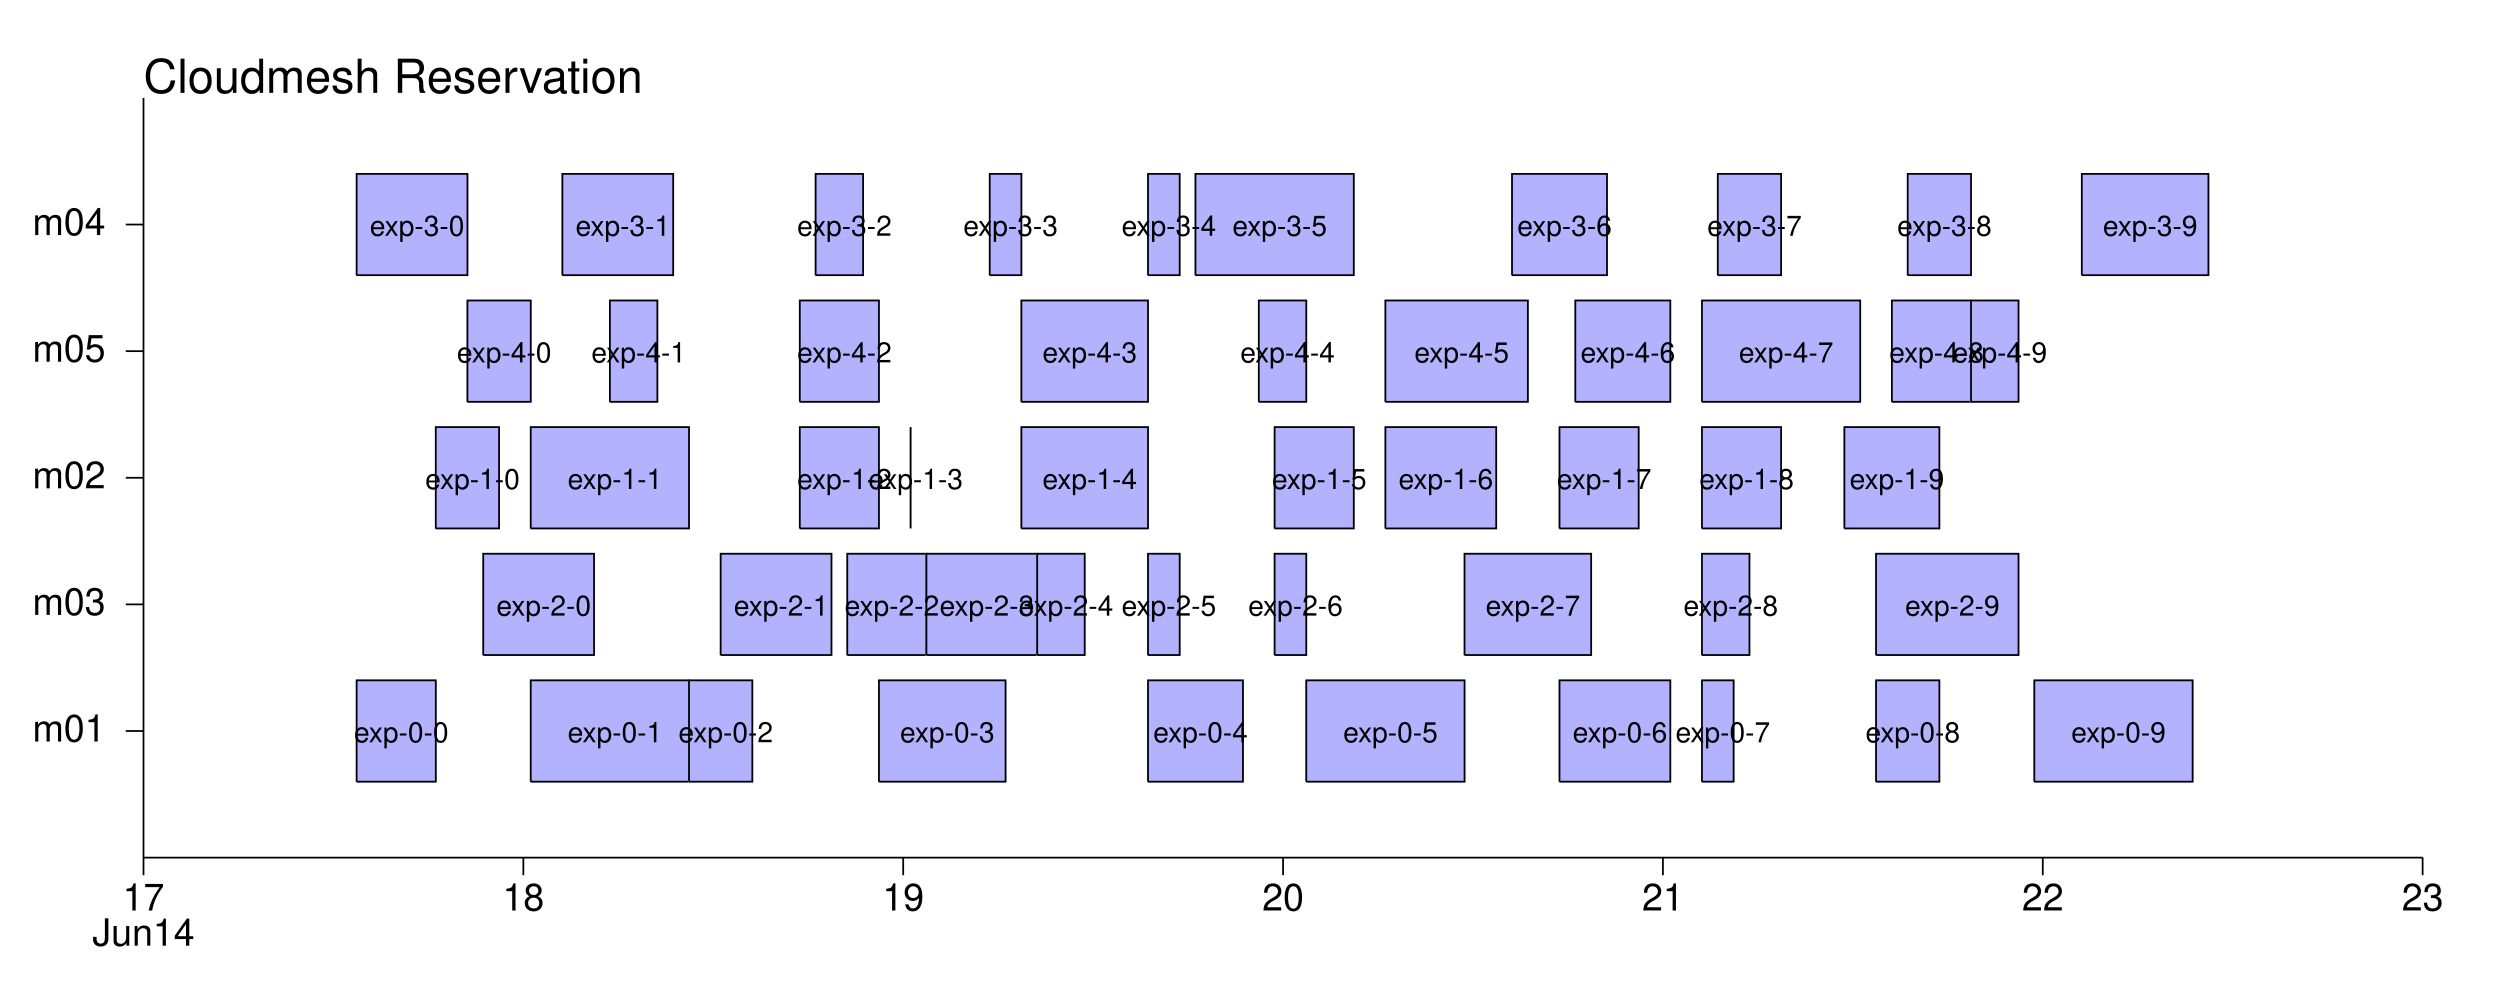
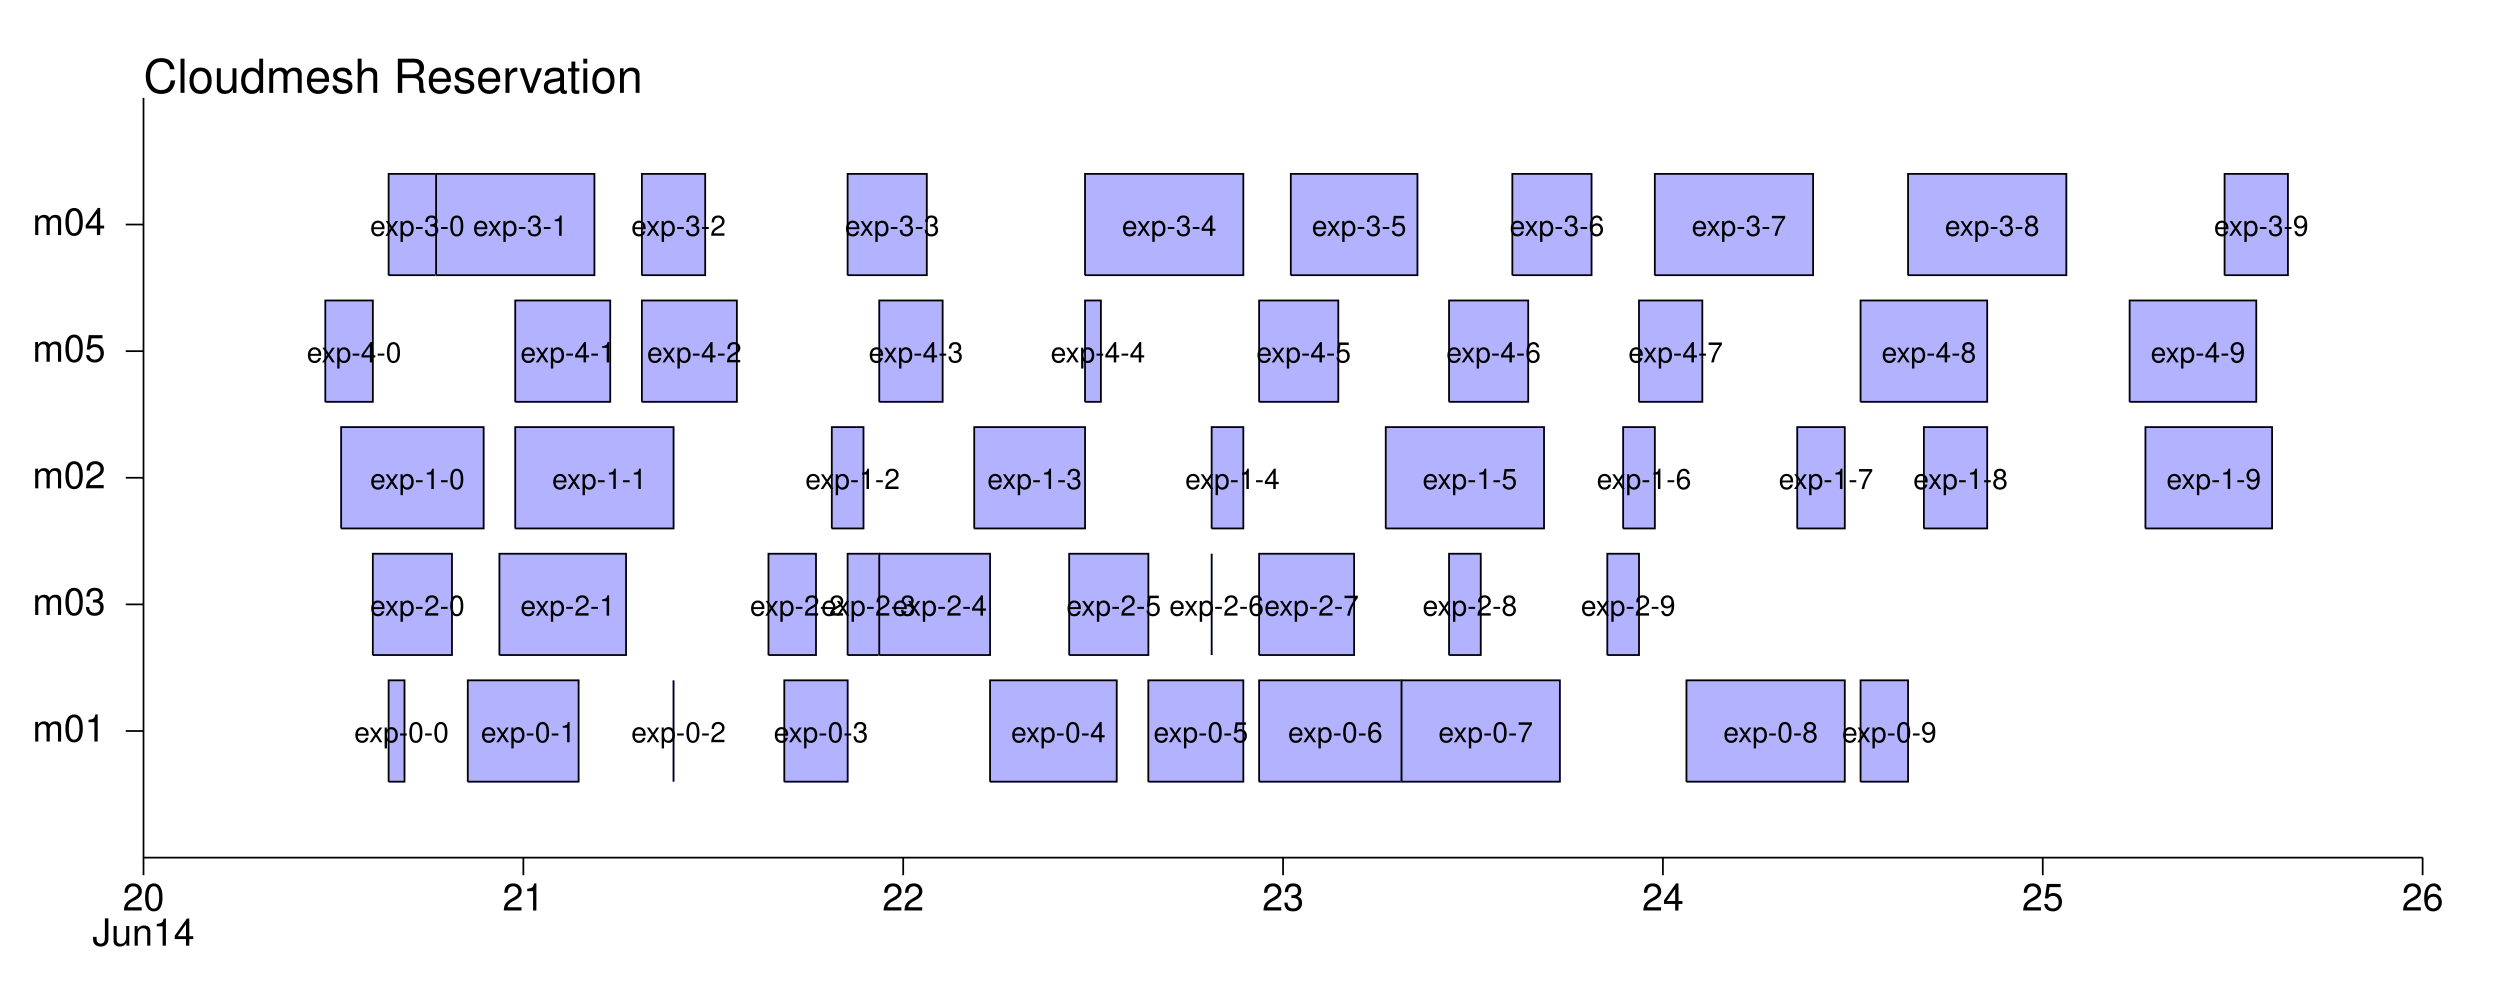
<svg xmlns="http://www.w3.org/2000/svg" viewBox="0 0 710.80 283.28">
  <g transform="translate(-31.20,-260.16)">
    <g style="fill:#000000;stroke:#000000;font-family:Helvetica;">
      <g style="stroke-width:0.6;font-size:10pt;text-anchor:start;">
        <text x="72.00" y="286.56" stroke="none">Cloudmesh Reservation</text>
      </g>
      <g style="stroke-width:0.6;font-size:8pt;text-anchor:middle;">
-         <text x="72.00" y="519.04" stroke="none">17</text>
+         <text x="72.00" y="519.04" stroke="none">20</text>
        <text x="72.00" y="529.04" stroke="none">Jun14</text>
      </g>
      <g style="stroke-width:0.5;font-size:8pt;text-anchor:middle;">
        <path d="M72 509l0 -5.04" fill="none" />
-         <text x="180.00" y="519.04" stroke="none">18</text>
+         <text x="180.00" y="519.04" stroke="none">21</text>
        <path d="M180 509l0 -5.04" fill="none" />
-         <text x="288.00" y="519.04" stroke="none">19</text>
+         <text x="288.00" y="519.04" stroke="none">22</text>
        <path d="M288 509l0 -5.04" fill="none" />
-         <text x="396.00" y="519.04" stroke="none">20</text>
+         <text x="396.00" y="519.04" stroke="none">23</text>
        <path d="M396 509l0 -5.04" fill="none" />
-         <text x="504.00" y="519.04" stroke="none">21</text>
+         <text x="504.00" y="519.04" stroke="none">24</text>
        <path d="M504 509l0 -5.04" fill="none" />
-         <text x="612.00" y="519.04" stroke="none">22</text>
+         <text x="612.00" y="519.04" stroke="none">25</text>
        <path d="M612 509l0 -5.04" fill="none" />
-         <text x="720.00" y="519.04" stroke="none">23</text>
+         <text x="720.00" y="519.04" stroke="none">26</text>
        <path d="M720 509l0 -5.04" fill="none" />
        <path d="M72 504l648 0" fill="none" />
      </g>
      <g style="stroke-width:0.5;font-size:8pt;text-anchor:end;">
        <text x="61.20" y="327.00" stroke="none">m04</text>
        <path d="M66.96 324l5.04 0" fill="none" />
        <text x="61.20" y="363.00" stroke="none">m05</text>
        <path d="M66.96 360l5.04 0" fill="none" />
        <text x="61.20" y="399.00" stroke="none">m02</text>
        <path d="M66.96 396l5.04 0" fill="none" />
        <text x="61.20" y="435.00" stroke="none">m03</text>
        <path d="M66.96 432l5.04 0" fill="none" />
        <text x="61.20" y="471.00" stroke="none">m01</text>
        <path d="M66.96 468l5.04 0" fill="none" />
        <path d="M72 504l0 -216" fill="none" />
-         <path d="M132.6 482.4l22.5 0l0 -28.8l-22.5 0z" fill="#b2b2ff" stroke="#b2b2ff" />
-         <path d="M132.6 482.4l22.5 0l0 -28.8l-22.5 0l0 28.8" fill="none" />
-         <path d="M182.1 482.4l45 0l0 -28.8l-45 0z" fill="#b2b2ff" stroke="#b2b2ff" />
-         <path d="M182.1 482.4l45 0l0 -28.8l-45 0l0 28.8" fill="none" />
-         <path d="M227.1 482.4l18 0l0 -28.8l-18 0z" fill="#b2b2ff" stroke="#b2b2ff" />
-         <path d="M227.1 482.4l18 0l0 -28.8l-18 0l0 28.8" fill="none" />
-         <path d="M281.1 482.4l36 0l0 -28.8l-36 0z" fill="#b2b2ff" stroke="#b2b2ff" />
-         <path d="M281.1 482.4l36 0l0 -28.8l-36 0l0 28.8" fill="none" />
-         <path d="M357.6 482.4l27 0l0 -28.8l-27 0z" fill="#b2b2ff" stroke="#b2b2ff" />
-         <path d="M357.6 482.4l27 0l0 -28.8l-27 0l0 28.8" fill="none" />
-         <path d="M402.6 482.4l45 0l0 -28.8l-45 0z" fill="#b2b2ff" stroke="#b2b2ff" />
-         <path d="M402.6 482.4l45 0l0 -28.8l-45 0l0 28.8" fill="none" />
-         <path d="M474.6 482.4l31.5 0l0 -28.8l-31.5 0z" fill="#b2b2ff" stroke="#b2b2ff" />
-         <path d="M474.6 482.4l31.5 0l0 -28.8l-31.5 0l0 28.8" fill="none" />
-         <path d="M515.1 482.4l9 0l0 -28.8l-9 0z" fill="#b2b2ff" stroke="#b2b2ff" />
-         <path d="M515.1 482.4l9 0l0 -28.8l-9 0l0 28.8" fill="none" />
-         <path d="M564.6 482.4l18 0l0 -28.8l-18 0z" fill="#b2b2ff" stroke="#b2b2ff" />
-         <path d="M564.6 482.4l18 0l0 -28.8l-18 0l0 28.8" fill="none" />
-         <path d="M609.6 482.4l45 0l0 -28.8l-45 0z" fill="#b2b2ff" stroke="#b2b2ff" />
-         <path d="M609.6 482.4l45 0l0 -28.8l-45 0l0 28.8" fill="none" />
-         <path d="M155.1 410.4l18 0l0 -28.8l-18 0z" fill="#b2b2ff" stroke="#b2b2ff" />
-         <path d="M155.1 410.4l18 0l0 -28.8l-18 0l0 28.8" fill="none" />
-         <path d="M182.1 410.4l45 0l0 -28.8l-45 0z" fill="#b2b2ff" stroke="#b2b2ff" />
-         <path d="M182.1 410.4l45 0l0 -28.8l-45 0l0 28.8" fill="none" />
-         <path d="M258.6 410.4l22.5 0l0 -28.8l-22.5 0z" fill="#b2b2ff" stroke="#b2b2ff" />
-         <path d="M258.6 410.4l22.5 0l0 -28.8l-22.5 0l0 28.8" fill="none" />
-         <path d="M290.1 410.4l0 0l0 -28.8l0 0z" fill="#b2b2ff" stroke="#b2b2ff" />
-         <path d="M290.1 410.4l0 0l0 -28.8l0 0l0 28.8" fill="none" />
-         <path d="M321.6 410.4l36 0l0 -28.8l-36 0z" fill="#b2b2ff" stroke="#b2b2ff" />
-         <path d="M321.6 410.4l36 0l0 -28.8l-36 0l0 28.8" fill="none" />
-         <path d="M393.6 410.4l22.5 0l0 -28.8l-22.5 0z" fill="#b2b2ff" stroke="#b2b2ff" />
-         <path d="M393.6 410.4l22.5 0l0 -28.8l-22.5 0l0 28.8" fill="none" />
-         <path d="M425.1 410.4l31.5 0l0 -28.8l-31.5 0z" fill="#b2b2ff" stroke="#b2b2ff" />
-         <path d="M425.1 410.4l31.5 0l0 -28.8l-31.5 0l0 28.8" fill="none" />
-         <path d="M474.6 410.4l22.5 0l0 -28.8l-22.5 0z" fill="#b2b2ff" stroke="#b2b2ff" />
-         <path d="M474.6 410.4l22.5 0l0 -28.8l-22.5 0l0 28.8" fill="none" />
-         <path d="M515.1 410.4l22.5 0l0 -28.8l-22.5 0z" fill="#b2b2ff" stroke="#b2b2ff" />
-         <path d="M515.1 410.4l22.5 0l0 -28.8l-22.5 0l0 28.8" fill="none" />
-         <path d="M555.6 410.4l27 0l0 -28.8l-27 0z" fill="#b2b2ff" stroke="#b2b2ff" />
-         <path d="M555.6 410.4l27 0l0 -28.8l-27 0l0 28.8" fill="none" />
-         <path d="M168.6 446.4l31.5 0l0 -28.8l-31.5 0z" fill="#b2b2ff" stroke="#b2b2ff" />
-         <path d="M168.6 446.4l31.5 0l0 -28.8l-31.5 0l0 28.8" fill="none" />
-         <path d="M236.1 446.4l31.5 0l0 -28.8l-31.5 0z" fill="#b2b2ff" stroke="#b2b2ff" />
-         <path d="M236.1 446.4l31.5 0l0 -28.8l-31.5 0l0 28.8" fill="none" />
-         <path d="M272.1 446.4l22.5 0l0 -28.8l-22.5 0z" fill="#b2b2ff" stroke="#b2b2ff" />
-         <path d="M272.1 446.4l22.5 0l0 -28.8l-22.5 0l0 28.8" fill="none" />
-         <path d="M294.6 446.4l31.5 0l0 -28.8l-31.5 0z" fill="#b2b2ff" stroke="#b2b2ff" />
-         <path d="M294.6 446.4l31.5 0l0 -28.8l-31.5 0l0 28.8" fill="none" />
-         <path d="M326.1 446.4l13.5 0l0 -28.8l-13.5 0z" fill="#b2b2ff" stroke="#b2b2ff" />
-         <path d="M326.1 446.4l13.5 0l0 -28.8l-13.5 0l0 28.8" fill="none" />
-         <path d="M357.6 446.4l9 0l0 -28.8l-9 0z" fill="#b2b2ff" stroke="#b2b2ff" />
-         <path d="M357.6 446.4l9 0l0 -28.8l-9 0l0 28.8" fill="none" />
-         <path d="M393.6 446.4l9 0l0 -28.8l-9 0z" fill="#b2b2ff" stroke="#b2b2ff" />
-         <path d="M393.6 446.4l9 0l0 -28.8l-9 0l0 28.8" fill="none" />
-         <path d="M447.6 446.4l36 0l0 -28.8l-36 0z" fill="#b2b2ff" stroke="#b2b2ff" />
-         <path d="M447.6 446.4l36 0l0 -28.8l-36 0l0 28.8" fill="none" />
-         <path d="M515.1 446.4l13.5 0l0 -28.8l-13.5 0z" fill="#b2b2ff" stroke="#b2b2ff" />
-         <path d="M515.1 446.4l13.5 0l0 -28.8l-13.5 0l0 28.8" fill="none" />
-         <path d="M564.6 446.4l40.5 0l0 -28.8l-40.5 0z" fill="#b2b2ff" stroke="#b2b2ff" />
-         <path d="M564.6 446.4l40.5 0l0 -28.8l-40.5 0l0 28.8" fill="none" />
-         <path d="M132.6 338.4l31.5 0l0 -28.8l-31.5 0z" fill="#b2b2ff" stroke="#b2b2ff" />
-         <path d="M132.6 338.4l31.5 0l0 -28.8l-31.5 0l0 28.8" fill="none" />
-         <path d="M191.1 338.4l31.5 0l0 -28.8l-31.5 0z" fill="#b2b2ff" stroke="#b2b2ff" />
-         <path d="M191.1 338.4l31.5 0l0 -28.8l-31.5 0l0 28.8" fill="none" />
-         <path d="M263.1 338.4l13.5 0l0 -28.8l-13.5 0z" fill="#b2b2ff" stroke="#b2b2ff" />
-         <path d="M263.1 338.4l13.5 0l0 -28.8l-13.5 0l0 28.8" fill="none" />
-         <path d="M312.6 338.4l9 0l0 -28.8l-9 0z" fill="#b2b2ff" stroke="#b2b2ff" />
-         <path d="M312.6 338.4l9 0l0 -28.8l-9 0l0 28.8" fill="none" />
-         <path d="M357.6 338.4l9 0l0 -28.8l-9 0z" fill="#b2b2ff" stroke="#b2b2ff" />
-         <path d="M357.6 338.4l9 0l0 -28.8l-9 0l0 28.8" fill="none" />
-         <path d="M371.1 338.4l45 0l0 -28.8l-45 0z" fill="#b2b2ff" stroke="#b2b2ff" />
-         <path d="M371.1 338.4l45 0l0 -28.8l-45 0l0 28.8" fill="none" />
-         <path d="M461.1 338.4l27 0l0 -28.8l-27 0z" fill="#b2b2ff" stroke="#b2b2ff" />
-         <path d="M461.1 338.4l27 0l0 -28.8l-27 0l0 28.8" fill="none" />
-         <path d="M519.6 338.4l18 0l0 -28.8l-18 0z" fill="#b2b2ff" stroke="#b2b2ff" />
-         <path d="M519.6 338.4l18 0l0 -28.8l-18 0l0 28.8" fill="none" />
-         <path d="M573.6 338.4l18 0l0 -28.8l-18 0z" fill="#b2b2ff" stroke="#b2b2ff" />
-         <path d="M573.6 338.4l18 0l0 -28.8l-18 0l0 28.8" fill="none" />
-         <path d="M623.1 338.4l36 0l0 -28.8l-36 0z" fill="#b2b2ff" stroke="#b2b2ff" />
-         <path d="M623.1 338.4l36 0l0 -28.8l-36 0l0 28.8" fill="none" />
-         <path d="M164.1 374.4l18 0l0 -28.8l-18 0z" fill="#b2b2ff" stroke="#b2b2ff" />
-         <path d="M164.1 374.4l18 0l0 -28.8l-18 0l0 28.8" fill="none" />
-         <path d="M204.6 374.4l13.5 0l0 -28.8l-13.5 0z" fill="#b2b2ff" stroke="#b2b2ff" />
-         <path d="M204.6 374.4l13.5 0l0 -28.8l-13.5 0l0 28.8" fill="none" />
-         <path d="M258.6 374.4l22.5 0l0 -28.8l-22.5 0z" fill="#b2b2ff" stroke="#b2b2ff" />
-         <path d="M258.6 374.4l22.5 0l0 -28.8l-22.5 0l0 28.8" fill="none" />
-         <path d="M321.6 374.4l36 0l0 -28.8l-36 0z" fill="#b2b2ff" stroke="#b2b2ff" />
-         <path d="M321.6 374.4l36 0l0 -28.8l-36 0l0 28.8" fill="none" />
-         <path d="M389.1 374.4l13.5 0l0 -28.8l-13.5 0z" fill="#b2b2ff" stroke="#b2b2ff" />
-         <path d="M389.1 374.4l13.5 0l0 -28.8l-13.5 0l0 28.8" fill="none" />
-         <path d="M425.1 374.4l40.5 0l0 -28.8l-40.5 0z" fill="#b2b2ff" stroke="#b2b2ff" />
-         <path d="M425.1 374.4l40.5 0l0 -28.8l-40.5 0l0 28.8" fill="none" />
-         <path d="M479.1 374.4l27 0l0 -28.8l-27 0z" fill="#b2b2ff" stroke="#b2b2ff" />
-         <path d="M479.1 374.4l27 0l0 -28.8l-27 0l0 28.8" fill="none" />
-         <path d="M515.1 374.4l45 0l0 -28.8l-45 0z" fill="#b2b2ff" stroke="#b2b2ff" />
-         <path d="M515.1 374.4l45 0l0 -28.8l-45 0l0 28.8" fill="none" />
-         <path d="M569.1 374.4l22.5 0l0 -28.8l-22.5 0z" fill="#b2b2ff" stroke="#b2b2ff" />
-         <path d="M569.1 374.4l22.5 0l0 -28.8l-22.5 0l0 28.8" fill="none" />
-         <path d="M591.6 374.4l13.5 0l0 -28.8l-13.5 0z" fill="#b2b2ff" stroke="#b2b2ff" />
-         <path d="M591.6 374.4l13.5 0l0 -28.8l-13.5 0l0 28.8" fill="none" />
+         <path d="M641.2 410.4l36 0l0 -28.8l-36 0z" fill="#b2b2ff" stroke="#b2b2ff" />
+         <path d="M641.2 410.4l36 0l0 -28.8l-36 0l0 28.8" fill="none" />
+         <path d="M137.2 446.4l22.5 0l0 -28.8l-22.5 0z" fill="#b2b2ff" stroke="#b2b2ff" />
+         <path d="M137.2 446.4l22.5 0l0 -28.8l-22.5 0l0 28.8" fill="none" />
+         <path d="M173.2 446.4l36 0l0 -28.8l-36 0z" fill="#b2b2ff" stroke="#b2b2ff" />
+         <path d="M173.2 446.4l36 0l0 -28.8l-36 0l0 28.8" fill="none" />
+         <path d="M249.7 446.4l13.5 0l0 -28.8l-13.5 0z" fill="#b2b2ff" stroke="#b2b2ff" />
+         <path d="M249.7 446.4l13.5 0l0 -28.8l-13.5 0l0 28.8" fill="none" />
+         <path d="M272.2 446.4l9 0l0 -28.8l-9 0z" fill="#b2b2ff" stroke="#b2b2ff" />
+         <path d="M272.2 446.4l9 0l0 -28.8l-9 0l0 28.8" fill="none" />
+         <path d="M281.2 446.4l31.5 0l0 -28.8l-31.5 0z" fill="#b2b2ff" stroke="#b2b2ff" />
+         <path d="M281.2 446.4l31.5 0l0 -28.8l-31.5 0l0 28.8" fill="none" />
+         <path d="M335.2 446.4l22.5 0l0 -28.8l-22.5 0z" fill="#b2b2ff" stroke="#b2b2ff" />
+         <path d="M335.2 446.4l22.5 0l0 -28.8l-22.5 0l0 28.8" fill="none" />
+         <path d="M375.7 446.4l0 0l0 -28.8l0 0z" fill="#b2b2ff" stroke="#b2b2ff" />
+         <path d="M375.7 446.4l0 0l0 -28.8l0 0l0 28.8" fill="none" />
+         <path d="M389.2 446.4l27 0l0 -28.8l-27 0z" fill="#b2b2ff" stroke="#b2b2ff" />
+         <path d="M389.2 446.4l27 0l0 -28.8l-27 0l0 28.8" fill="none" />
+         <path d="M443.2 446.4l9 0l0 -28.8l-9 0z" fill="#b2b2ff" stroke="#b2b2ff" />
+         <path d="M443.2 446.4l9 0l0 -28.8l-9 0l0 28.8" fill="none" />
+         <path d="M488.2 446.4l9 0l0 -28.8l-9 0z" fill="#b2b2ff" stroke="#b2b2ff" />
+         <path d="M488.2 446.4l9 0l0 -28.8l-9 0l0 28.8" fill="none" />
+         <path d="M141.7 338.4l13.5 0l0 -28.8l-13.5 0z" fill="#b2b2ff" stroke="#b2b2ff" />
+         <path d="M141.7 338.4l13.5 0l0 -28.8l-13.5 0l0 28.8" fill="none" />
+         <path d="M155.2 338.4l45 0l0 -28.8l-45 0z" fill="#b2b2ff" stroke="#b2b2ff" />
+         <path d="M155.2 338.4l45 0l0 -28.8l-45 0l0 28.8" fill="none" />
+         <path d="M213.7 338.4l18 0l0 -28.8l-18 0z" fill="#b2b2ff" stroke="#b2b2ff" />
+         <path d="M213.7 338.4l18 0l0 -28.8l-18 0l0 28.8" fill="none" />
+         <path d="M272.2 338.4l22.5 0l0 -28.8l-22.5 0z" fill="#b2b2ff" stroke="#b2b2ff" />
+         <path d="M272.2 338.4l22.5 0l0 -28.8l-22.5 0l0 28.8" fill="none" />
+         <path d="M339.7 338.4l45 0l0 -28.8l-45 0z" fill="#b2b2ff" stroke="#b2b2ff" />
+         <path d="M339.7 338.4l45 0l0 -28.8l-45 0l0 28.8" fill="none" />
+         <path d="M398.2 338.4l36 0l0 -28.8l-36 0z" fill="#b2b2ff" stroke="#b2b2ff" />
+         <path d="M398.2 338.4l36 0l0 -28.8l-36 0l0 28.8" fill="none" />
+         <path d="M461.2 338.4l22.5 0l0 -28.8l-22.5 0z" fill="#b2b2ff" stroke="#b2b2ff" />
+         <path d="M461.2 338.4l22.5 0l0 -28.8l-22.5 0l0 28.8" fill="none" />
+         <path d="M501.7 338.4l45 0l0 -28.8l-45 0z" fill="#b2b2ff" stroke="#b2b2ff" />
+         <path d="M501.7 338.4l45 0l0 -28.8l-45 0l0 28.8" fill="none" />
+         <path d="M573.7 338.4l45 0l0 -28.8l-45 0z" fill="#b2b2ff" stroke="#b2b2ff" />
+         <path d="M573.7 338.4l45 0l0 -28.8l-45 0l0 28.8" fill="none" />
+         <path d="M663.7 338.4l18 0l0 -28.8l-18 0z" fill="#b2b2ff" stroke="#b2b2ff" />
+         <path d="M663.7 338.4l18 0l0 -28.8l-18 0l0 28.8" fill="none" />
+         <path d="M123.7 374.4l13.5 0l0 -28.8l-13.5 0z" fill="#b2b2ff" stroke="#b2b2ff" />
+         <path d="M123.7 374.4l13.5 0l0 -28.8l-13.5 0l0 28.8" fill="none" />
+         <path d="M177.7 374.4l27 0l0 -28.8l-27 0z" fill="#b2b2ff" stroke="#b2b2ff" />
+         <path d="M177.7 374.4l27 0l0 -28.8l-27 0l0 28.8" fill="none" />
+         <path d="M213.7 374.4l27 0l0 -28.8l-27 0z" fill="#b2b2ff" stroke="#b2b2ff" />
+         <path d="M213.7 374.4l27 0l0 -28.8l-27 0l0 28.8" fill="none" />
+         <path d="M281.2 374.4l18 0l0 -28.8l-18 0z" fill="#b2b2ff" stroke="#b2b2ff" />
+         <path d="M281.2 374.4l18 0l0 -28.8l-18 0l0 28.8" fill="none" />
+         <path d="M339.7 374.4l4.5 0l0 -28.8l-4.5 0z" fill="#b2b2ff" stroke="#b2b2ff" />
+         <path d="M339.7 374.4l4.5 0l0 -28.8l-4.5 0l0 28.8" fill="none" />
+         <path d="M389.2 374.4l22.5 0l0 -28.8l-22.5 0z" fill="#b2b2ff" stroke="#b2b2ff" />
+         <path d="M389.2 374.4l22.5 0l0 -28.8l-22.5 0l0 28.8" fill="none" />
+         <path d="M443.2 374.4l22.5 0l0 -28.8l-22.5 0z" fill="#b2b2ff" stroke="#b2b2ff" />
+         <path d="M443.2 374.4l22.5 0l0 -28.8l-22.5 0l0 28.8" fill="none" />
+         <path d="M497.2 374.4l18 0l0 -28.8l-18 0z" fill="#b2b2ff" stroke="#b2b2ff" />
+         <path d="M497.2 374.4l18 0l0 -28.8l-18 0l0 28.8" fill="none" />
+         <path d="M560.2 374.4l36 0l0 -28.8l-36 0z" fill="#b2b2ff" stroke="#b2b2ff" />
+         <path d="M560.2 374.4l36 0l0 -28.8l-36 0l0 28.8" fill="none" />
+         <path d="M636.7 374.4l36 0l0 -28.8l-36 0z" fill="#b2b2ff" stroke="#b2b2ff" />
+         <path d="M636.7 374.4l36 0l0 -28.8l-36 0l0 28.8" fill="none" />
+         <path d="M141.7 482.4l4.5 0l0 -28.8l-4.5 0z" fill="#b2b2ff" stroke="#b2b2ff" />
+         <path d="M141.7 482.4l4.5 0l0 -28.8l-4.5 0l0 28.8" fill="none" />
+         <path d="M164.2 482.4l31.5 0l0 -28.8l-31.5 0z" fill="#b2b2ff" stroke="#b2b2ff" />
+         <path d="M164.2 482.4l31.5 0l0 -28.8l-31.5 0l0 28.8" fill="none" />
+         <path d="M222.7 482.4l0 0l0 -28.8l0 0z" fill="#b2b2ff" stroke="#b2b2ff" />
+         <path d="M222.7 482.4l0 0l0 -28.8l0 0l0 28.8" fill="none" />
+         <path d="M254.2 482.4l18 0l0 -28.8l-18 0z" fill="#b2b2ff" stroke="#b2b2ff" />
+         <path d="M254.2 482.4l18 0l0 -28.8l-18 0l0 28.8" fill="none" />
+         <path d="M312.7 482.4l36 0l0 -28.8l-36 0z" fill="#b2b2ff" stroke="#b2b2ff" />
+         <path d="M312.7 482.4l36 0l0 -28.8l-36 0l0 28.8" fill="none" />
+         <path d="M357.7 482.4l27 0l0 -28.8l-27 0z" fill="#b2b2ff" stroke="#b2b2ff" />
+         <path d="M357.7 482.4l27 0l0 -28.8l-27 0l0 28.8" fill="none" />
+         <path d="M389.2 482.4l40.5 0l0 -28.8l-40.5 0z" fill="#b2b2ff" stroke="#b2b2ff" />
+         <path d="M389.2 482.4l40.5 0l0 -28.8l-40.5 0l0 28.8" fill="none" />
+         <path d="M429.7 482.4l45 0l0 -28.8l-45 0z" fill="#b2b2ff" stroke="#b2b2ff" />
+         <path d="M429.7 482.4l45 0l0 -28.8l-45 0l0 28.8" fill="none" />
+         <path d="M510.7 482.4l45 0l0 -28.8l-45 0z" fill="#b2b2ff" stroke="#b2b2ff" />
+         <path d="M510.7 482.4l45 0l0 -28.8l-45 0l0 28.8" fill="none" />
+         <path d="M560.2 482.4l13.5 0l0 -28.8l-13.5 0z" fill="#b2b2ff" stroke="#b2b2ff" />
+         <path d="M560.2 482.4l13.5 0l0 -28.8l-13.5 0l0 28.8" fill="none" />
+         <path d="M128.2 410.4l40.5 0l0 -28.8l-40.5 0z" fill="#b2b2ff" stroke="#b2b2ff" />
+         <path d="M128.2 410.4l40.5 0l0 -28.8l-40.5 0l0 28.8" fill="none" />
+         <path d="M177.7 410.4l45 0l0 -28.8l-45 0z" fill="#b2b2ff" stroke="#b2b2ff" />
+         <path d="M177.7 410.4l45 0l0 -28.8l-45 0l0 28.8" fill="none" />
+         <path d="M267.7 410.4l9 0l0 -28.8l-9 0z" fill="#b2b2ff" stroke="#b2b2ff" />
+         <path d="M267.7 410.4l9 0l0 -28.8l-9 0l0 28.8" fill="none" />
+         <path d="M308.2 410.4l31.5 0l0 -28.8l-31.5 0z" fill="#b2b2ff" stroke="#b2b2ff" />
+         <path d="M308.2 410.4l31.5 0l0 -28.8l-31.5 0l0 28.8" fill="none" />
+         <path d="M375.7 410.4l9 0l0 -28.8l-9 0z" fill="#b2b2ff" stroke="#b2b2ff" />
+         <path d="M375.7 410.4l9 0l0 -28.8l-9 0l0 28.8" fill="none" />
+         <path d="M425.2 410.4l45 0l0 -28.8l-45 0z" fill="#b2b2ff" stroke="#b2b2ff" />
+         <path d="M425.2 410.4l45 0l0 -28.8l-45 0l0 28.8" fill="none" />
+         <path d="M492.7 410.4l9 0l0 -28.8l-9 0z" fill="#b2b2ff" stroke="#b2b2ff" />
+         <path d="M492.7 410.4l9 0l0 -28.8l-9 0l0 28.8" fill="none" />
+         <path d="M542.2 410.4l13.5 0l0 -28.8l-13.5 0z" fill="#b2b2ff" stroke="#b2b2ff" />
+         <path d="M542.2 410.4l13.5 0l0 -28.8l-13.5 0l0 28.8" fill="none" />
+         <path d="M578.2 410.4l18 0l0 -28.8l-18 0z" fill="#b2b2ff" stroke="#b2b2ff" />
+         <path d="M578.2 410.4l18 0l0 -28.8l-18 0l0 28.8" fill="none" />
      </g>
      <g style="stroke-width:0.5;font-size:6pt;text-anchor:middle;">
-         <text x="145.29" y="471.20" stroke="none">exp-0-0</text>
-         <text x="206.04" y="471.20" stroke="none">exp-0-1</text>
-         <text x="237.54" y="471.20" stroke="none">exp-0-2</text>
-         <text x="300.54" y="471.20" stroke="none">exp-0-3</text>
-         <text x="372.54" y="471.20" stroke="none">exp-0-4</text>
-         <text x="426.54" y="471.20" stroke="none">exp-0-5</text>
-         <text x="491.79" y="471.20" stroke="none">exp-0-6</text>
-         <text x="521.04" y="471.20" stroke="none">exp-0-7</text>
-         <text x="575.04" y="471.20" stroke="none">exp-0-8</text>
-         <text x="633.54" y="471.20" stroke="none">exp-0-9</text>
-         <text x="165.54" y="399.20" stroke="none">exp-1-0</text>
-         <text x="206.04" y="399.20" stroke="none">exp-1-1</text>
-         <text x="271.29" y="399.20" stroke="none">exp-1-2</text>
-         <text x="291.54" y="399.20" stroke="none">exp-1-3</text>
-         <text x="341.04" y="399.20" stroke="none">exp-1-4</text>
-         <text x="406.29" y="399.20" stroke="none">exp-1-5</text>
-         <text x="442.29" y="399.20" stroke="none">exp-1-6</text>
-         <text x="487.29" y="399.20" stroke="none">exp-1-7</text>
-         <text x="527.79" y="399.20" stroke="none">exp-1-8</text>
-         <text x="570.54" y="399.20" stroke="none">exp-1-9</text>
-         <text x="185.79" y="435.20" stroke="none">exp-2-0</text>
-         <text x="253.29" y="435.20" stroke="none">exp-2-1</text>
-         <text x="284.79" y="435.20" stroke="none">exp-2-2</text>
-         <text x="311.79" y="435.20" stroke="none">exp-2-3</text>
-         <text x="334.29" y="435.20" stroke="none">exp-2-4</text>
-         <text x="363.54" y="435.20" stroke="none">exp-2-5</text>
-         <text x="399.54" y="435.20" stroke="none">exp-2-6</text>
-         <text x="467.04" y="435.20" stroke="none">exp-2-7</text>
-         <text x="523.29" y="435.20" stroke="none">exp-2-8</text>
-         <text x="586.29" y="435.20" stroke="none">exp-2-9</text>
-         <text x="149.79" y="327.20" stroke="none">exp-3-0</text>
-         <text x="208.29" y="327.20" stroke="none">exp-3-1</text>
-         <text x="271.29" y="327.20" stroke="none">exp-3-2</text>
-         <text x="318.54" y="327.20" stroke="none">exp-3-3</text>
-         <text x="363.54" y="327.20" stroke="none">exp-3-4</text>
-         <text x="395.04" y="327.20" stroke="none">exp-3-5</text>
-         <text x="476.04" y="327.20" stroke="none">exp-3-6</text>
-         <text x="530.04" y="327.20" stroke="none">exp-3-7</text>
-         <text x="584.04" y="327.20" stroke="none">exp-3-8</text>
-         <text x="642.54" y="327.20" stroke="none">exp-3-9</text>
-         <text x="174.54" y="363.20" stroke="none">exp-4-0</text>
-         <text x="212.79" y="363.20" stroke="none">exp-4-1</text>
-         <text x="271.29" y="363.20" stroke="none">exp-4-2</text>
-         <text x="341.04" y="363.20" stroke="none">exp-4-3</text>
-         <text x="397.29" y="363.20" stroke="none">exp-4-4</text>
-         <text x="446.79" y="363.20" stroke="none">exp-4-5</text>
-         <text x="494.04" y="363.20" stroke="none">exp-4-6</text>
-         <text x="539.04" y="363.20" stroke="none">exp-4-7</text>
-         <text x="581.79" y="363.20" stroke="none">exp-4-8</text>
-         <text x="599.79" y="363.20" stroke="none">exp-4-9</text>
+         <text x="660.62" y="399.20" stroke="none">exp-1-9</text>
+         <text x="149.87" y="435.20" stroke="none">exp-2-0</text>
+         <text x="192.61" y="435.20" stroke="none">exp-2-1</text>
+         <text x="257.87" y="435.20" stroke="none">exp-2-2</text>
+         <text x="278.12" y="435.20" stroke="none">exp-2-3</text>
+         <text x="298.37" y="435.20" stroke="none">exp-2-4</text>
+         <text x="347.86" y="435.20" stroke="none">exp-2-5</text>
+         <text x="377.11" y="435.20" stroke="none">exp-2-6</text>
+         <text x="404.11" y="435.20" stroke="none">exp-2-7</text>
+         <text x="449.11" y="435.20" stroke="none">exp-2-8</text>
+         <text x="494.12" y="435.20" stroke="none">exp-2-9</text>
+         <text x="149.87" y="327.20" stroke="none">exp-3-0</text>
+         <text x="179.11" y="327.20" stroke="none">exp-3-1</text>
+         <text x="224.12" y="327.20" stroke="none">exp-3-2</text>
+         <text x="284.87" y="327.20" stroke="none">exp-3-3</text>
+         <text x="363.62" y="327.20" stroke="none">exp-3-4</text>
+         <text x="417.62" y="327.20" stroke="none">exp-3-5</text>
+         <text x="473.87" y="327.20" stroke="none">exp-3-6</text>
+         <text x="525.62" y="327.20" stroke="none">exp-3-7</text>
+         <text x="597.61" y="327.20" stroke="none">exp-3-8</text>
+         <text x="674.12" y="327.20" stroke="none">exp-3-9</text>
+         <text x="131.87" y="363.20" stroke="none">exp-4-0</text>
+         <text x="192.62" y="363.20" stroke="none">exp-4-1</text>
+         <text x="228.61" y="363.20" stroke="none">exp-4-2</text>
+         <text x="291.62" y="363.20" stroke="none">exp-4-3</text>
+         <text x="343.37" y="363.20" stroke="none">exp-4-4</text>
+         <text x="401.86" y="363.20" stroke="none">exp-4-5</text>
+         <text x="455.86" y="363.20" stroke="none">exp-4-6</text>
+         <text x="507.62" y="363.20" stroke="none">exp-4-7</text>
+         <text x="579.62" y="363.20" stroke="none">exp-4-8</text>
+         <text x="656.12" y="363.20" stroke="none">exp-4-9</text>
+         <text x="145.36" y="471.20" stroke="none">exp-0-0</text>
+         <text x="181.37" y="471.20" stroke="none">exp-0-1</text>
+         <text x="224.12" y="471.20" stroke="none">exp-0-2</text>
+         <text x="264.62" y="471.20" stroke="none">exp-0-3</text>
+         <text x="332.12" y="471.20" stroke="none">exp-0-4</text>
+         <text x="372.62" y="471.20" stroke="none">exp-0-5</text>
+         <text x="410.86" y="471.20" stroke="none">exp-0-6</text>
+         <text x="453.62" y="471.20" stroke="none">exp-0-7</text>
+         <text x="534.62" y="471.20" stroke="none">exp-0-8</text>
+         <text x="568.37" y="471.20" stroke="none">exp-0-9</text>
+         <text x="149.87" y="399.20" stroke="none">exp-1-0</text>
+         <text x="201.62" y="399.20" stroke="none">exp-1-1</text>
+         <text x="273.61" y="399.20" stroke="none">exp-1-2</text>
+         <text x="325.37" y="399.20" stroke="none">exp-1-3</text>
+         <text x="381.61" y="399.20" stroke="none">exp-1-4</text>
+         <text x="449.11" y="399.20" stroke="none">exp-1-5</text>
+         <text x="498.62" y="399.20" stroke="none">exp-1-6</text>
+         <text x="550.37" y="399.20" stroke="none">exp-1-7</text>
+         <text x="588.62" y="399.20" stroke="none">exp-1-8</text>
      </g>
    </g>
  </g>
</svg>
